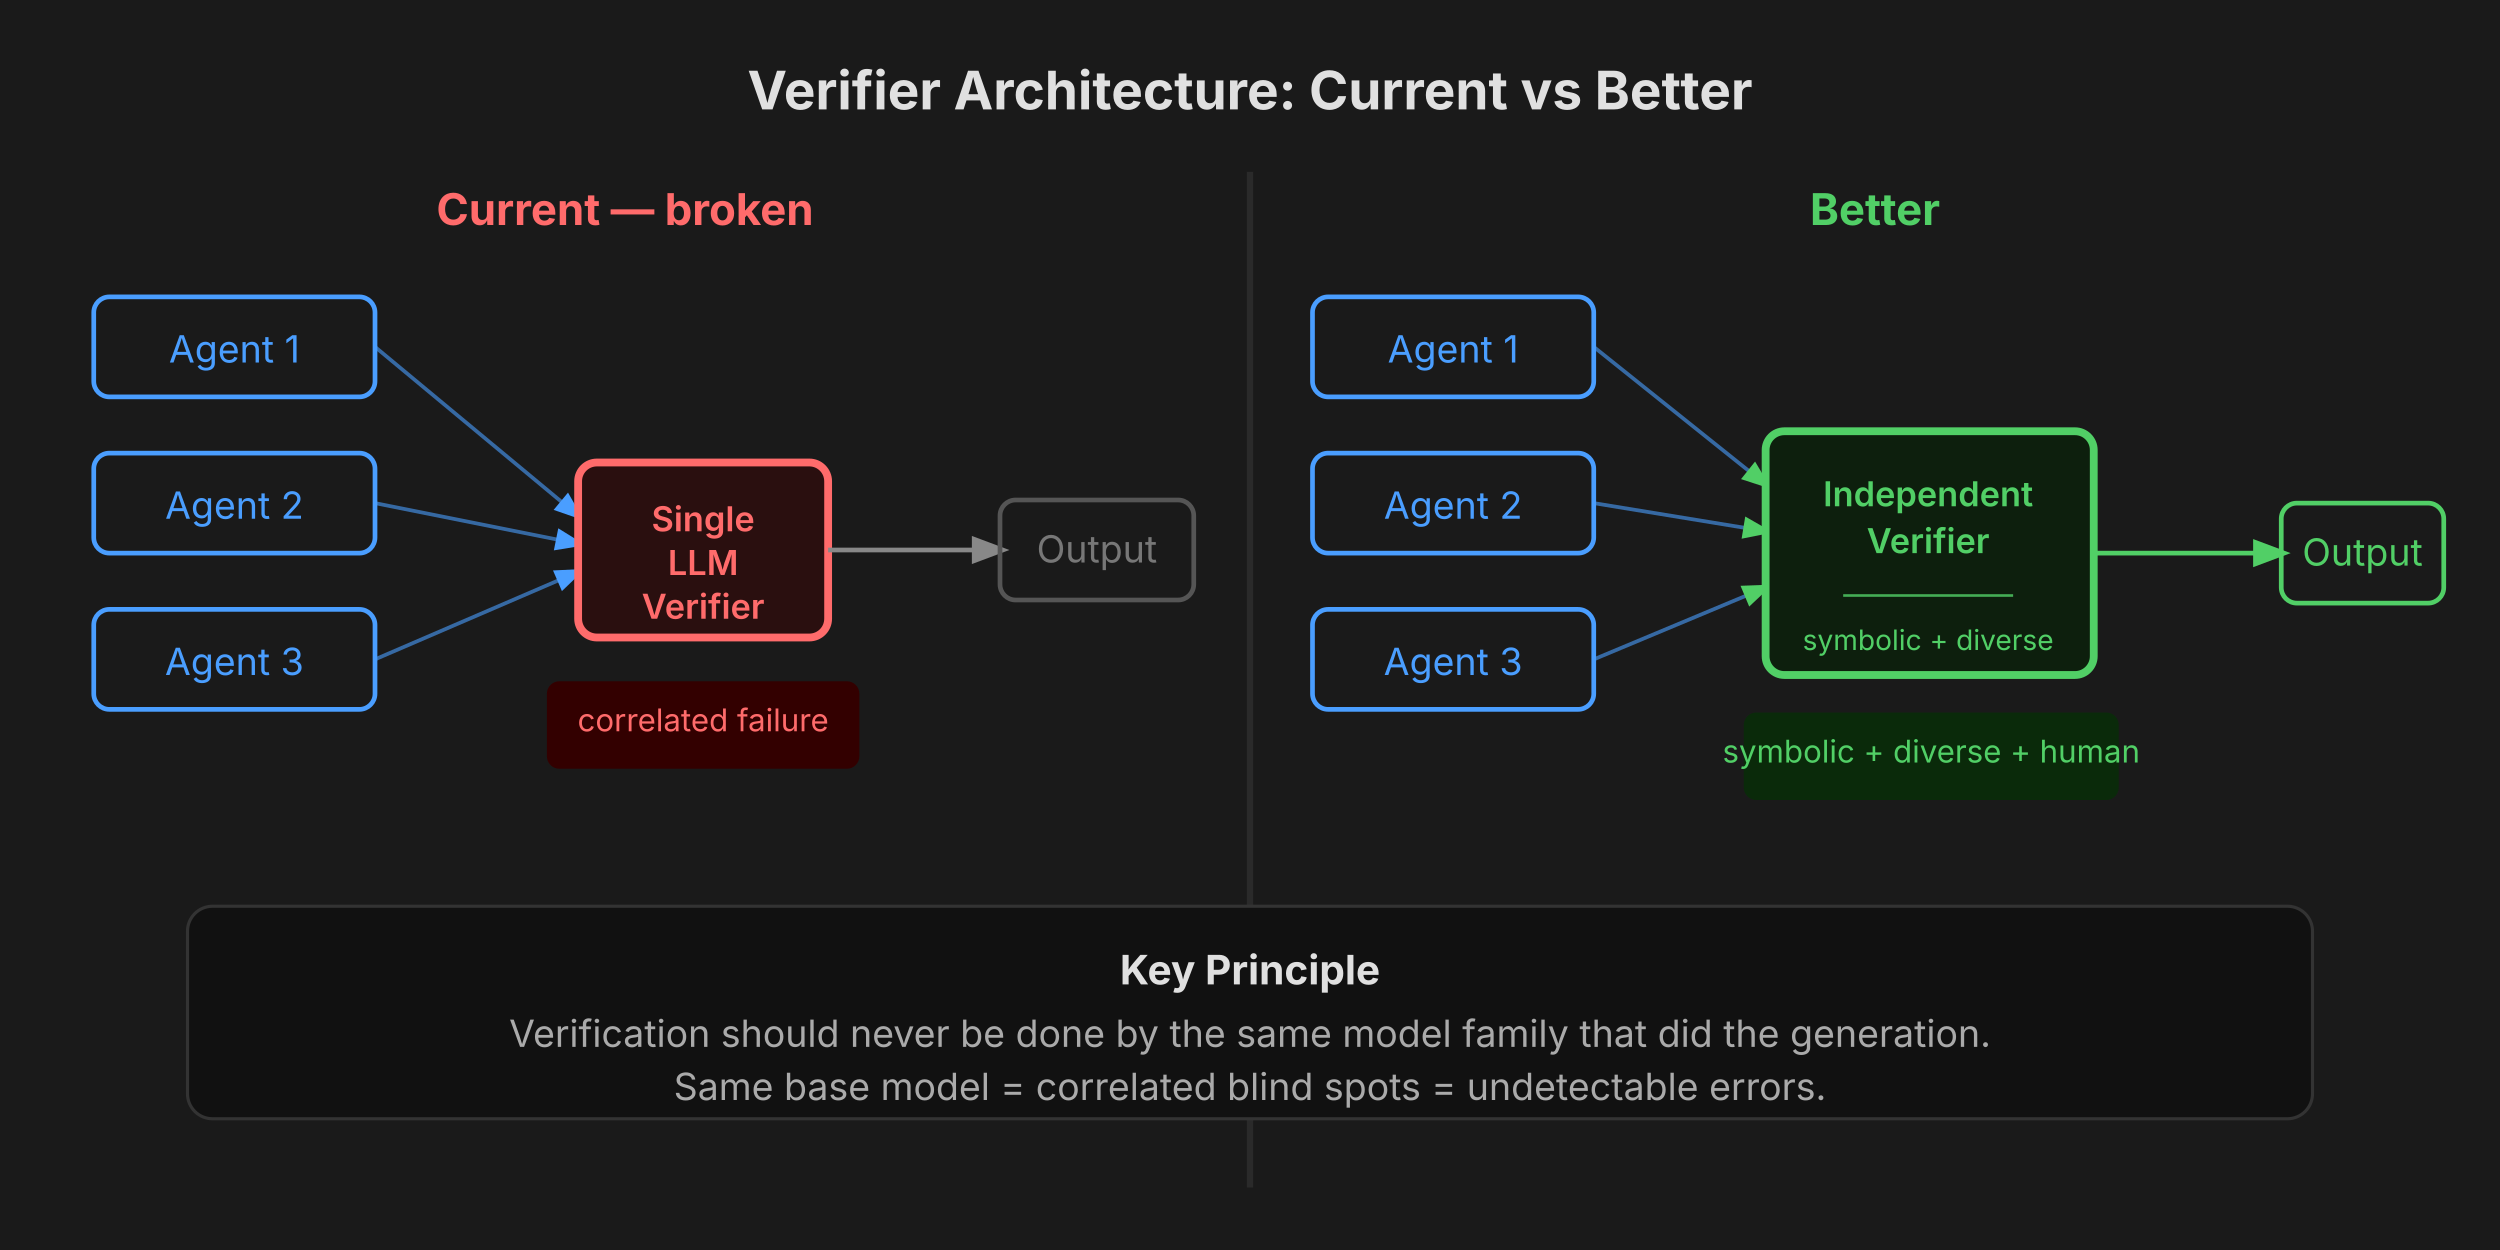
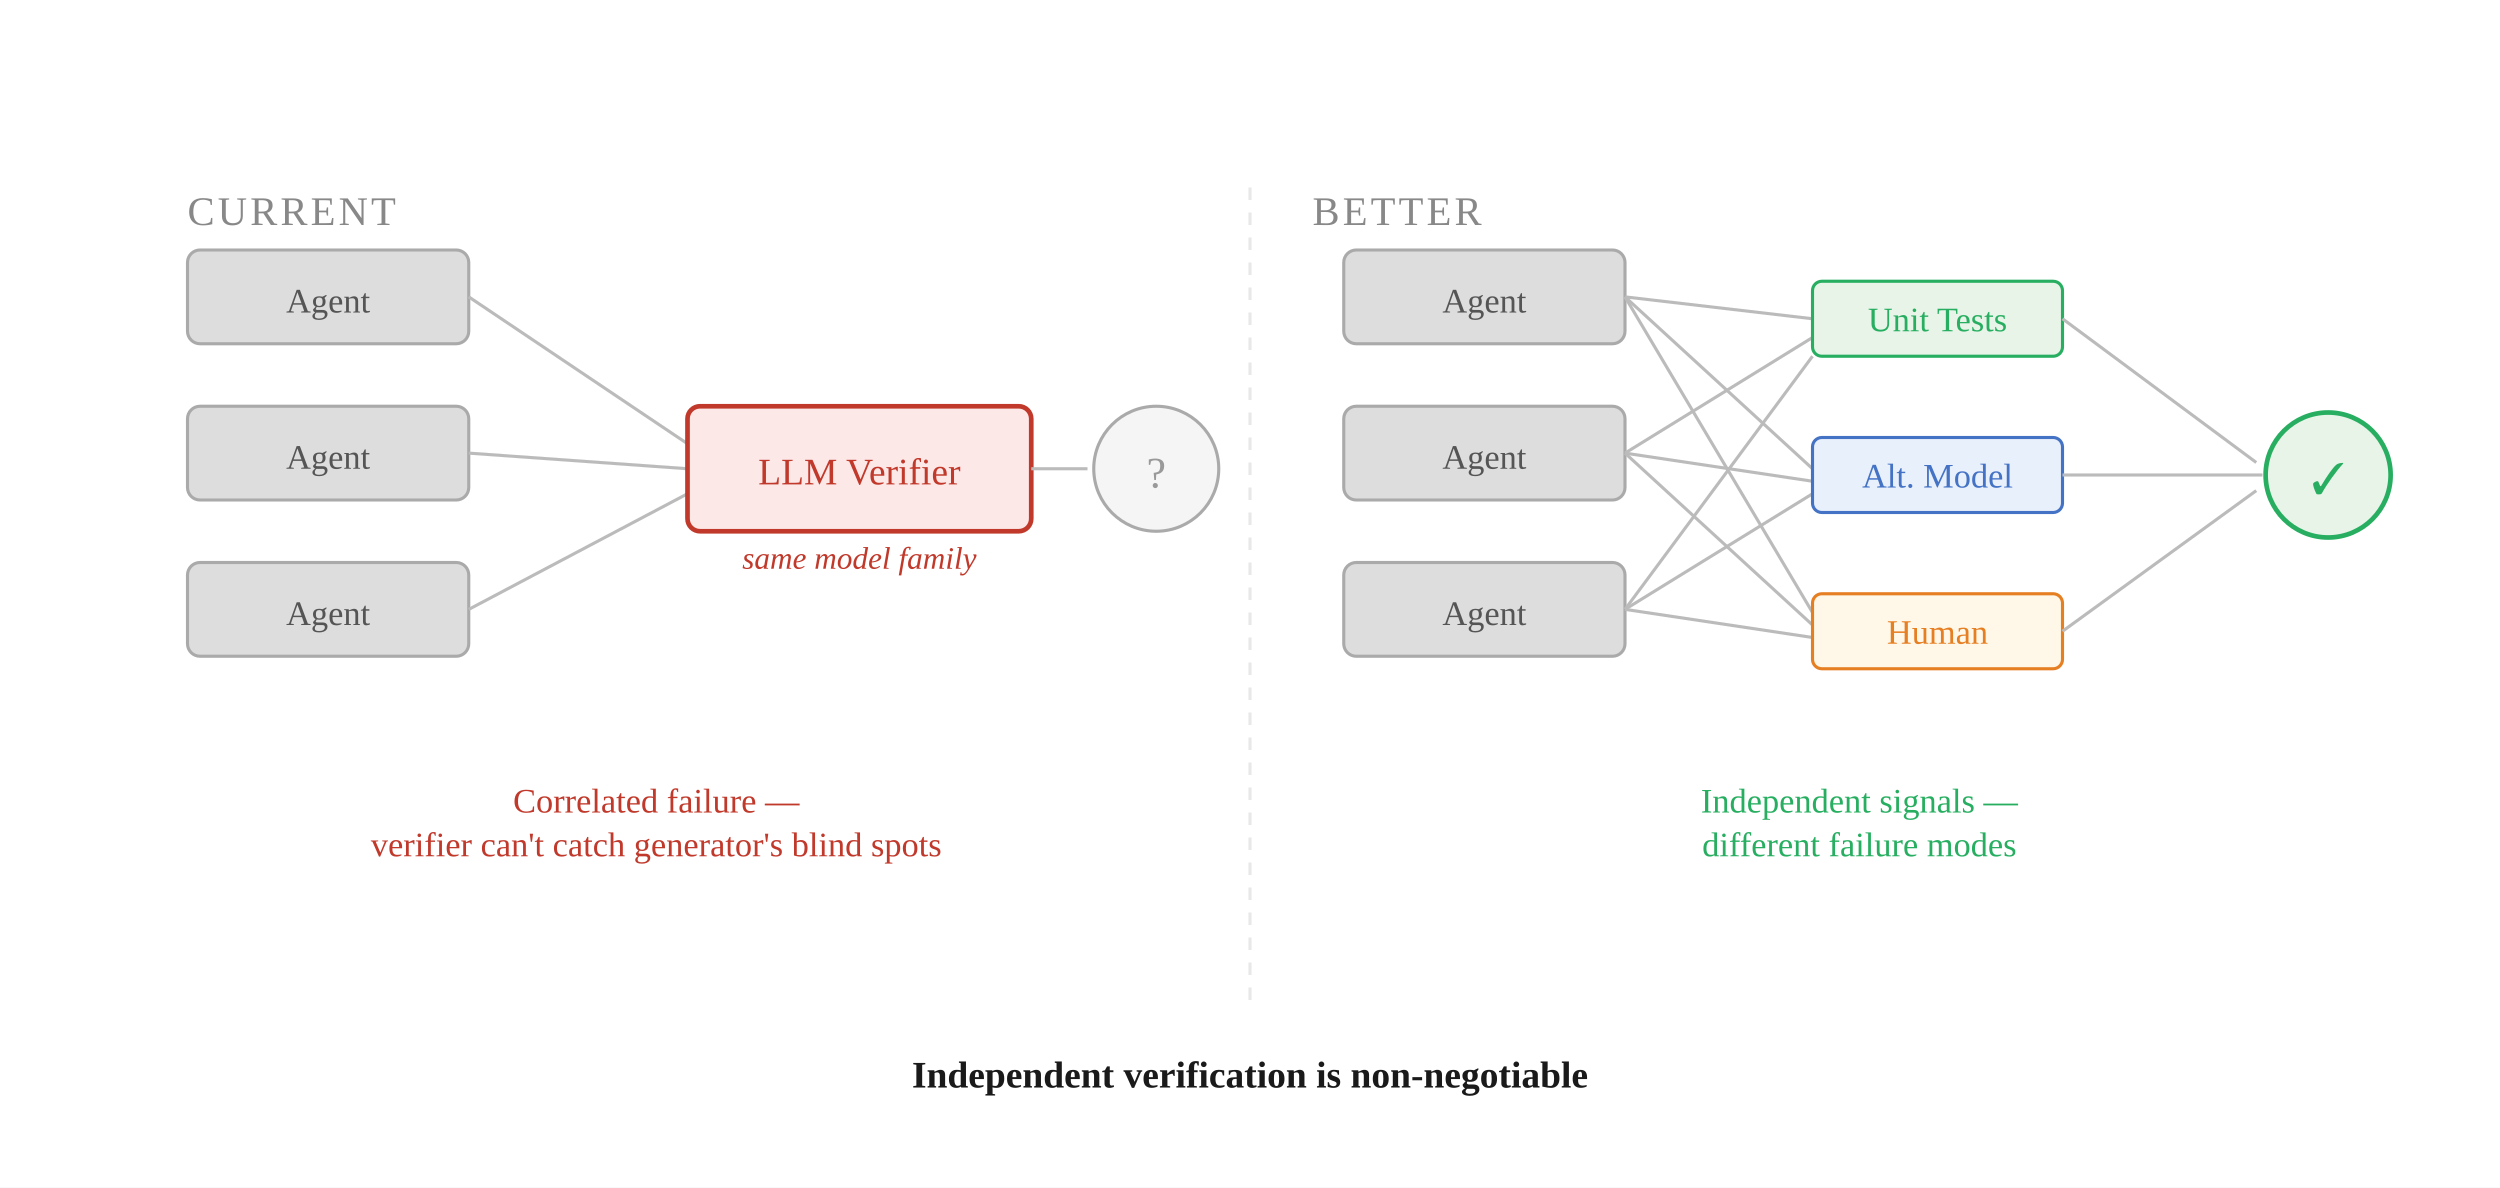
- <svg xmlns="http://www.w3.org/2000/svg" width="800" height="400" viewBox="0 0 800 400">
-   <defs>
-     <marker id="arrowBlue" markerWidth="8" markerHeight="8" refX="6" refY="3" orient="auto">
-       <path d="M0,0 L0,6 L8,3 z" fill="#4a9eff" />
-     </marker>
-     <marker id="arrowGreen" markerWidth="8" markerHeight="8" refX="6" refY="3" orient="auto">
-       <path d="M0,0 L0,6 L8,3 z" fill="#51cf66" />
-     </marker>
-     <marker id="arrowRed" markerWidth="8" markerHeight="8" refX="6" refY="3" orient="auto">
-       <path d="M0,0 L0,6 L8,3 z" fill="#ff6b6b" />
-     </marker>
-     <marker id="arrowGray" markerWidth="8" markerHeight="8" refX="6" refY="3" orient="auto">
-       <path d="M0,0 L0,6 L8,3 z" fill="#888" />
-     </marker>
-   </defs>
-   <rect width="800" height="400" fill="#1a1a1a" />
-   <text x="400" y="35" font-family="system-ui,-apple-system,sans-serif" font-size="17" font-weight="700" fill="#e0e0e0" text-anchor="middle">Verifier Architecture: Current vs Better</text>
-   <line x1="400" y1="55" x2="400" y2="380" stroke="#2a2a2a" stroke-width="2" />
-   <text x="200" y="72" font-family="system-ui,-apple-system,sans-serif" font-size="14" font-weight="700" fill="#ff6b6b" text-anchor="middle">Current — broken</text>
-   <rect x="30" y="95" width="90" height="32" rx="5" fill="none" stroke="#4a9eff" stroke-width="1.5" />
-   <text x="75" y="116" font-family="system-ui,-apple-system,sans-serif" font-size="12" fill="#4a9eff" text-anchor="middle">Agent 1</text>
-   <rect x="30" y="145" width="90" height="32" rx="5" fill="none" stroke="#4a9eff" stroke-width="1.5" />
-   <text x="75" y="166" font-family="system-ui,-apple-system,sans-serif" font-size="12" fill="#4a9eff" text-anchor="middle">Agent 2</text>
-   <rect x="30" y="195" width="90" height="32" rx="5" fill="none" stroke="#4a9eff" stroke-width="1.5" />
-   <text x="75" y="216" font-family="system-ui,-apple-system,sans-serif" font-size="12" fill="#4a9eff" text-anchor="middle">Agent 3</text>
-   <line x1="120" y1="111" x2="185" y2="165" stroke="#4a9eff" stroke-width="1.2" stroke-opacity="0.6" marker-end="url(#arrowBlue)" />
-   <line x1="120" y1="161" x2="185" y2="174" stroke="#4a9eff" stroke-width="1.2" stroke-opacity="0.6" marker-end="url(#arrowBlue)" />
-   <line x1="120" y1="211" x2="185" y2="183" stroke="#4a9eff" stroke-width="1.2" stroke-opacity="0.6" marker-end="url(#arrowBlue)" />
-   <rect x="185" y="148" width="80" height="56" rx="6" fill="#2a0f0f" stroke="#ff6b6b" stroke-width="2.5" />
-   <text x="225" y="170" font-family="system-ui,-apple-system,sans-serif" font-size="11" fill="#ff6b6b" text-anchor="middle" font-weight="600">Single</text>
-   <text x="225" y="184" font-family="system-ui,-apple-system,sans-serif" font-size="11" fill="#ff6b6b" text-anchor="middle" font-weight="600">LLM</text>
-   <text x="225" y="198" font-family="system-ui,-apple-system,sans-serif" font-size="11" fill="#ff6b6b" text-anchor="middle" font-weight="600">Verifier</text>
-   <rect x="175" y="218" width="100" height="28" rx="4" fill="#330000" />
-   <text x="225" y="234" font-family="system-ui,-apple-system,sans-serif" font-size="10" fill="#ff6b6b" text-anchor="middle">correlated failure</text>
-   <line x1="265" y1="176" x2="320" y2="176" stroke="#888" stroke-width="1.5" marker-end="url(#arrowGray)" />
-   <rect x="320" y="160" width="62" height="32" rx="5" fill="none" stroke="#555" stroke-width="1.5" />
-   <text x="351" y="180" font-family="system-ui,-apple-system,sans-serif" font-size="12" fill="#777" text-anchor="middle">Output</text>
-   <text x="600" y="72" font-family="system-ui,-apple-system,sans-serif" font-size="14" font-weight="700" fill="#51cf66" text-anchor="middle">Better</text>
-   <rect x="420" y="95" width="90" height="32" rx="5" fill="none" stroke="#4a9eff" stroke-width="1.5" />
-   <text x="465" y="116" font-family="system-ui,-apple-system,sans-serif" font-size="12" fill="#4a9eff" text-anchor="middle">Agent 1</text>
-   <rect x="420" y="145" width="90" height="32" rx="5" fill="none" stroke="#4a9eff" stroke-width="1.5" />
-   <text x="465" y="166" font-family="system-ui,-apple-system,sans-serif" font-size="12" fill="#4a9eff" text-anchor="middle">Agent 2</text>
-   <rect x="420" y="195" width="90" height="32" rx="5" fill="none" stroke="#4a9eff" stroke-width="1.5" />
-   <text x="465" y="216" font-family="system-ui,-apple-system,sans-serif" font-size="12" fill="#4a9eff" text-anchor="middle">Agent 3</text>
-   <line x1="510" y1="111" x2="565" y2="155" stroke="#4a9eff" stroke-width="1.2" stroke-opacity="0.6" marker-end="url(#arrowGreen)" />
-   <line x1="510" y1="161" x2="565" y2="170" stroke="#4a9eff" stroke-width="1.2" stroke-opacity="0.6" marker-end="url(#arrowGreen)" />
-   <line x1="510" y1="211" x2="565" y2="188" stroke="#4a9eff" stroke-width="1.2" stroke-opacity="0.6" marker-end="url(#arrowGreen)" />
-   <rect x="565" y="138" width="105" height="78" rx="6" fill="#0d1f0d" stroke="#51cf66" stroke-width="2.5" />
-   <text x="617" y="162" font-family="system-ui,-apple-system,sans-serif" font-size="11" fill="#51cf66" text-anchor="middle" font-weight="600">Independent</text>
-   <text x="617" y="177" font-family="system-ui,-apple-system,sans-serif" font-size="11" fill="#51cf66" text-anchor="middle" font-weight="600">Verifier</text>
-   <text x="617" y="194" font-family="system-ui,-apple-system,sans-serif" font-size="10" fill="#51cf66" text-anchor="middle" opacity="0.8">─────────</text>
-   <text x="617" y="208" font-family="system-ui,-apple-system,sans-serif" font-size="9" fill="#51cf66" text-anchor="middle">symbolic + diverse</text>
-   <rect x="558" y="228" width="120" height="28" rx="4" fill="#0a2a0a" />
-   <text x="618" y="244" font-family="system-ui,-apple-system,sans-serif" font-size="10" fill="#51cf66" text-anchor="middle">symbolic + diverse + human</text>
-   <line x1="670" y1="177" x2="730" y2="177" stroke="#51cf66" stroke-width="1.5" marker-end="url(#arrowGreen)" />
-   <rect x="730" y="161" width="52" height="32" rx="5" fill="none" stroke="#51cf66" stroke-width="1.5" />
-   <text x="756" y="181" font-family="system-ui,-apple-system,sans-serif" font-size="12" fill="#51cf66" text-anchor="middle">Output</text>
-   <rect x="60" y="290" width="680" height="68" rx="8" fill="#111" stroke="#333" stroke-width="1" />
-   <text x="400" y="315" font-family="system-ui,-apple-system,sans-serif" font-size="13" font-weight="700" fill="#e0e0e0" text-anchor="middle">Key Principle</text>
-   <text x="400" y="335" font-family="system-ui,-apple-system,sans-serif" font-size="12" fill="#aaa" text-anchor="middle">Verification should never be done by the same model family that did the generation.</text>
-   <text x="400" y="352" font-family="system-ui,-apple-system,sans-serif" font-size="12" fill="#aaa" text-anchor="middle">Same base model = correlated blind spots = undetectable errors.</text>
+ <svg xmlns="http://www.w3.org/2000/svg" width="800" height="380" viewBox="0 0 800 380">
+   <rect width="800" height="380" fill="#ffffff" />
+   <line x1="400" y1="60" x2="400" y2="320" stroke="#e8e8e8" stroke-width="1" stroke-dasharray="4,4" />
+   <text x="60" y="72" font-family="Georgia, 'Times New Roman', serif" font-size="13" fill="#888" letter-spacing="1">CURRENT</text>
+   <rect x="60" y="80" width="90" height="30" rx="4" fill="#dddddd" stroke="#aaaaaa" stroke-width="1" />
+   <text x="105" y="100" font-family="Georgia, 'Times New Roman', serif" font-size="11" fill="#555" text-anchor="middle">Agent</text>
+   <rect x="60" y="130" width="90" height="30" rx="4" fill="#dddddd" stroke="#aaaaaa" stroke-width="1" />
+   <text x="105" y="150" font-family="Georgia, 'Times New Roman', serif" font-size="11" fill="#555" text-anchor="middle">Agent</text>
+   <rect x="60" y="180" width="90" height="30" rx="4" fill="#dddddd" stroke="#aaaaaa" stroke-width="1" />
+   <text x="105" y="200" font-family="Georgia, 'Times New Roman', serif" font-size="11" fill="#555" text-anchor="middle">Agent</text>
+   <line x1="150" y1="95" x2="220" y2="142" stroke="#bbbbbb" stroke-width="1" />
+   <line x1="150" y1="145" x2="220" y2="150" stroke="#bbbbbb" stroke-width="1" />
+   <line x1="150" y1="195" x2="220" y2="158" stroke="#bbbbbb" stroke-width="1" />
+   <rect x="220" y="130" width="110" height="40" rx="4" fill="#fde8e8" stroke="#c0392b" stroke-width="1.5" />
+   <text x="275" y="155" font-family="Georgia, 'Times New Roman', serif" font-size="12" fill="#c0392b" text-anchor="middle">LLM Verifier</text>
+   <text x="275" y="182" font-family="Georgia, 'Times New Roman', serif" font-size="10" fill="#c0392b" text-anchor="middle" font-style="italic">same model family</text>
+   <line x1="330" y1="150" x2="348" y2="150" stroke="#bbbbbb" stroke-width="1" />
+   <circle cx="370" cy="150" r="20" fill="#f5f5f5" stroke="#aaaaaa" stroke-width="1" />
+   <text x="370" y="156" font-family="Georgia, 'Times New Roman', serif" font-size="14" fill="#999999" text-anchor="middle">?</text>
+   <text x="210" y="260" font-family="Georgia, 'Times New Roman', serif" font-size="11" fill="#c0392b" text-anchor="middle">Correlated failure —</text>
+   <text x="210" y="274" font-family="Georgia, 'Times New Roman', serif" font-size="11" fill="#c0392b" text-anchor="middle">verifier can't catch generator's blind spots</text>
+   <text x="420" y="72" font-family="Georgia, 'Times New Roman', serif" font-size="13" fill="#888" letter-spacing="1">BETTER</text>
+   <rect x="430" y="80" width="90" height="30" rx="4" fill="#dddddd" stroke="#aaaaaa" stroke-width="1" />
+   <text x="475" y="100" font-family="Georgia, 'Times New Roman', serif" font-size="11" fill="#555" text-anchor="middle">Agent</text>
+   <rect x="430" y="130" width="90" height="30" rx="4" fill="#dddddd" stroke="#aaaaaa" stroke-width="1" />
+   <text x="475" y="150" font-family="Georgia, 'Times New Roman', serif" font-size="11" fill="#555" text-anchor="middle">Agent</text>
+   <rect x="430" y="180" width="90" height="30" rx="4" fill="#dddddd" stroke="#aaaaaa" stroke-width="1" />
+   <text x="475" y="200" font-family="Georgia, 'Times New Roman', serif" font-size="11" fill="#555" text-anchor="middle">Agent</text>
+   <line x1="520" y1="95" x2="580" y2="102" stroke="#bbbbbb" stroke-width="1" />
+   <line x1="520" y1="145" x2="580" y2="108" stroke="#bbbbbb" stroke-width="1" />
+   <line x1="520" y1="195" x2="580" y2="114" stroke="#bbbbbb" stroke-width="1" />
+   <line x1="520" y1="95" x2="580" y2="150" stroke="#bbbbbb" stroke-width="1" />
+   <line x1="520" y1="145" x2="580" y2="154" stroke="#bbbbbb" stroke-width="1" />
+   <line x1="520" y1="195" x2="580" y2="158" stroke="#bbbbbb" stroke-width="1" />
+   <line x1="520" y1="95" x2="580" y2="196" stroke="#bbbbbb" stroke-width="1" />
+   <line x1="520" y1="145" x2="580" y2="200" stroke="#bbbbbb" stroke-width="1" />
+   <line x1="520" y1="195" x2="580" y2="204" stroke="#bbbbbb" stroke-width="1" />
+   <rect x="580" y="90" width="80" height="24" rx="3" fill="#e8f4e8" stroke="#27ae60" stroke-width="1" />
+   <text x="620" y="106" font-family="Georgia, 'Times New Roman', serif" font-size="11" fill="#27ae60" text-anchor="middle">Unit Tests</text>
+   <rect x="580" y="140" width="80" height="24" rx="3" fill="#e8f0fc" stroke="#4472c4" stroke-width="1" />
+   <text x="620" y="156" font-family="Georgia, 'Times New Roman', serif" font-size="11" fill="#4472c4" text-anchor="middle">Alt. Model</text>
+   <rect x="580" y="190" width="80" height="24" rx="3" fill="#fff8e8" stroke="#e67e22" stroke-width="1" />
+   <text x="620" y="206" font-family="Georgia, 'Times New Roman', serif" font-size="11" fill="#e67e22" text-anchor="middle">Human</text>
+   <line x1="660" y1="102" x2="722" y2="148" stroke="#bbbbbb" stroke-width="1" />
+   <line x1="660" y1="152" x2="724" y2="152" stroke="#bbbbbb" stroke-width="1" />
+   <line x1="660" y1="202" x2="722" y2="157" stroke="#bbbbbb" stroke-width="1" />
+   <circle cx="745" cy="152" r="20" fill="#e8f4e8" stroke="#27ae60" stroke-width="1.5" />
+   <text x="745" y="158" font-family="Georgia, 'Times New Roman', serif" font-size="14" fill="#27ae60" text-anchor="middle">✓</text>
+   <text x="595" y="260" font-family="Georgia, 'Times New Roman', serif" font-size="11" fill="#27ae60" text-anchor="middle">Independent signals —</text>
+   <text x="595" y="274" font-family="Georgia, 'Times New Roman', serif" font-size="11" fill="#27ae60" text-anchor="middle">different failure modes</text>
+   <text x="400" y="348" font-family="Georgia, 'Times New Roman', serif" font-size="12" font-weight="700" fill="#1a1a1a" text-anchor="middle">Independent verification is non-negotiable</text>
</svg>
